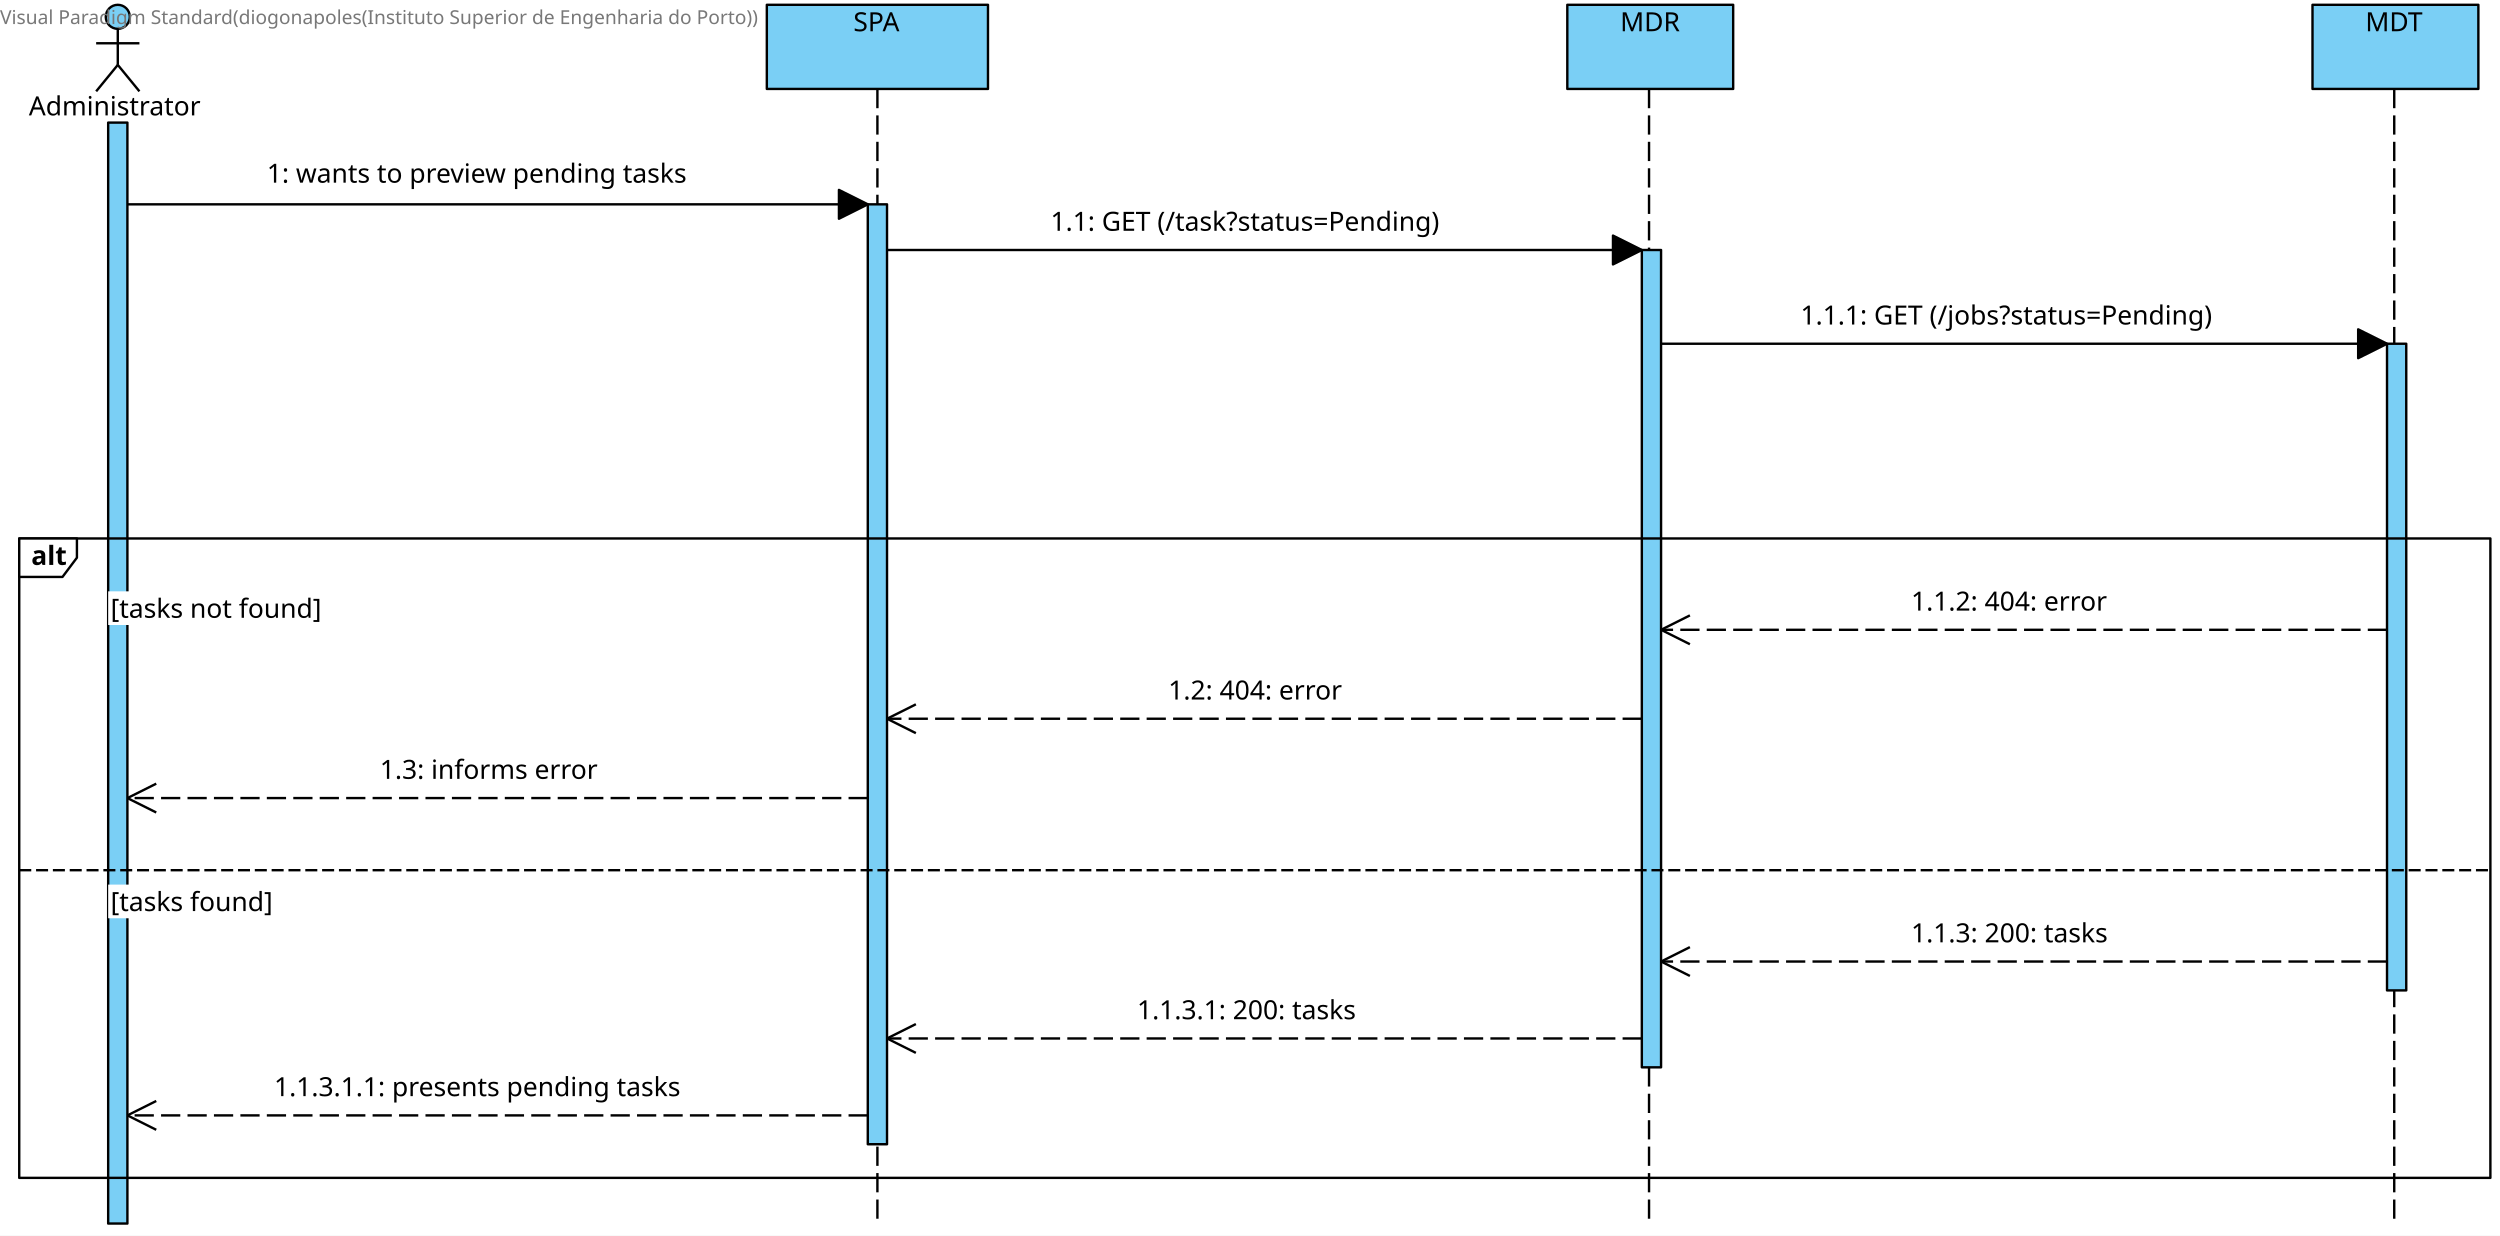
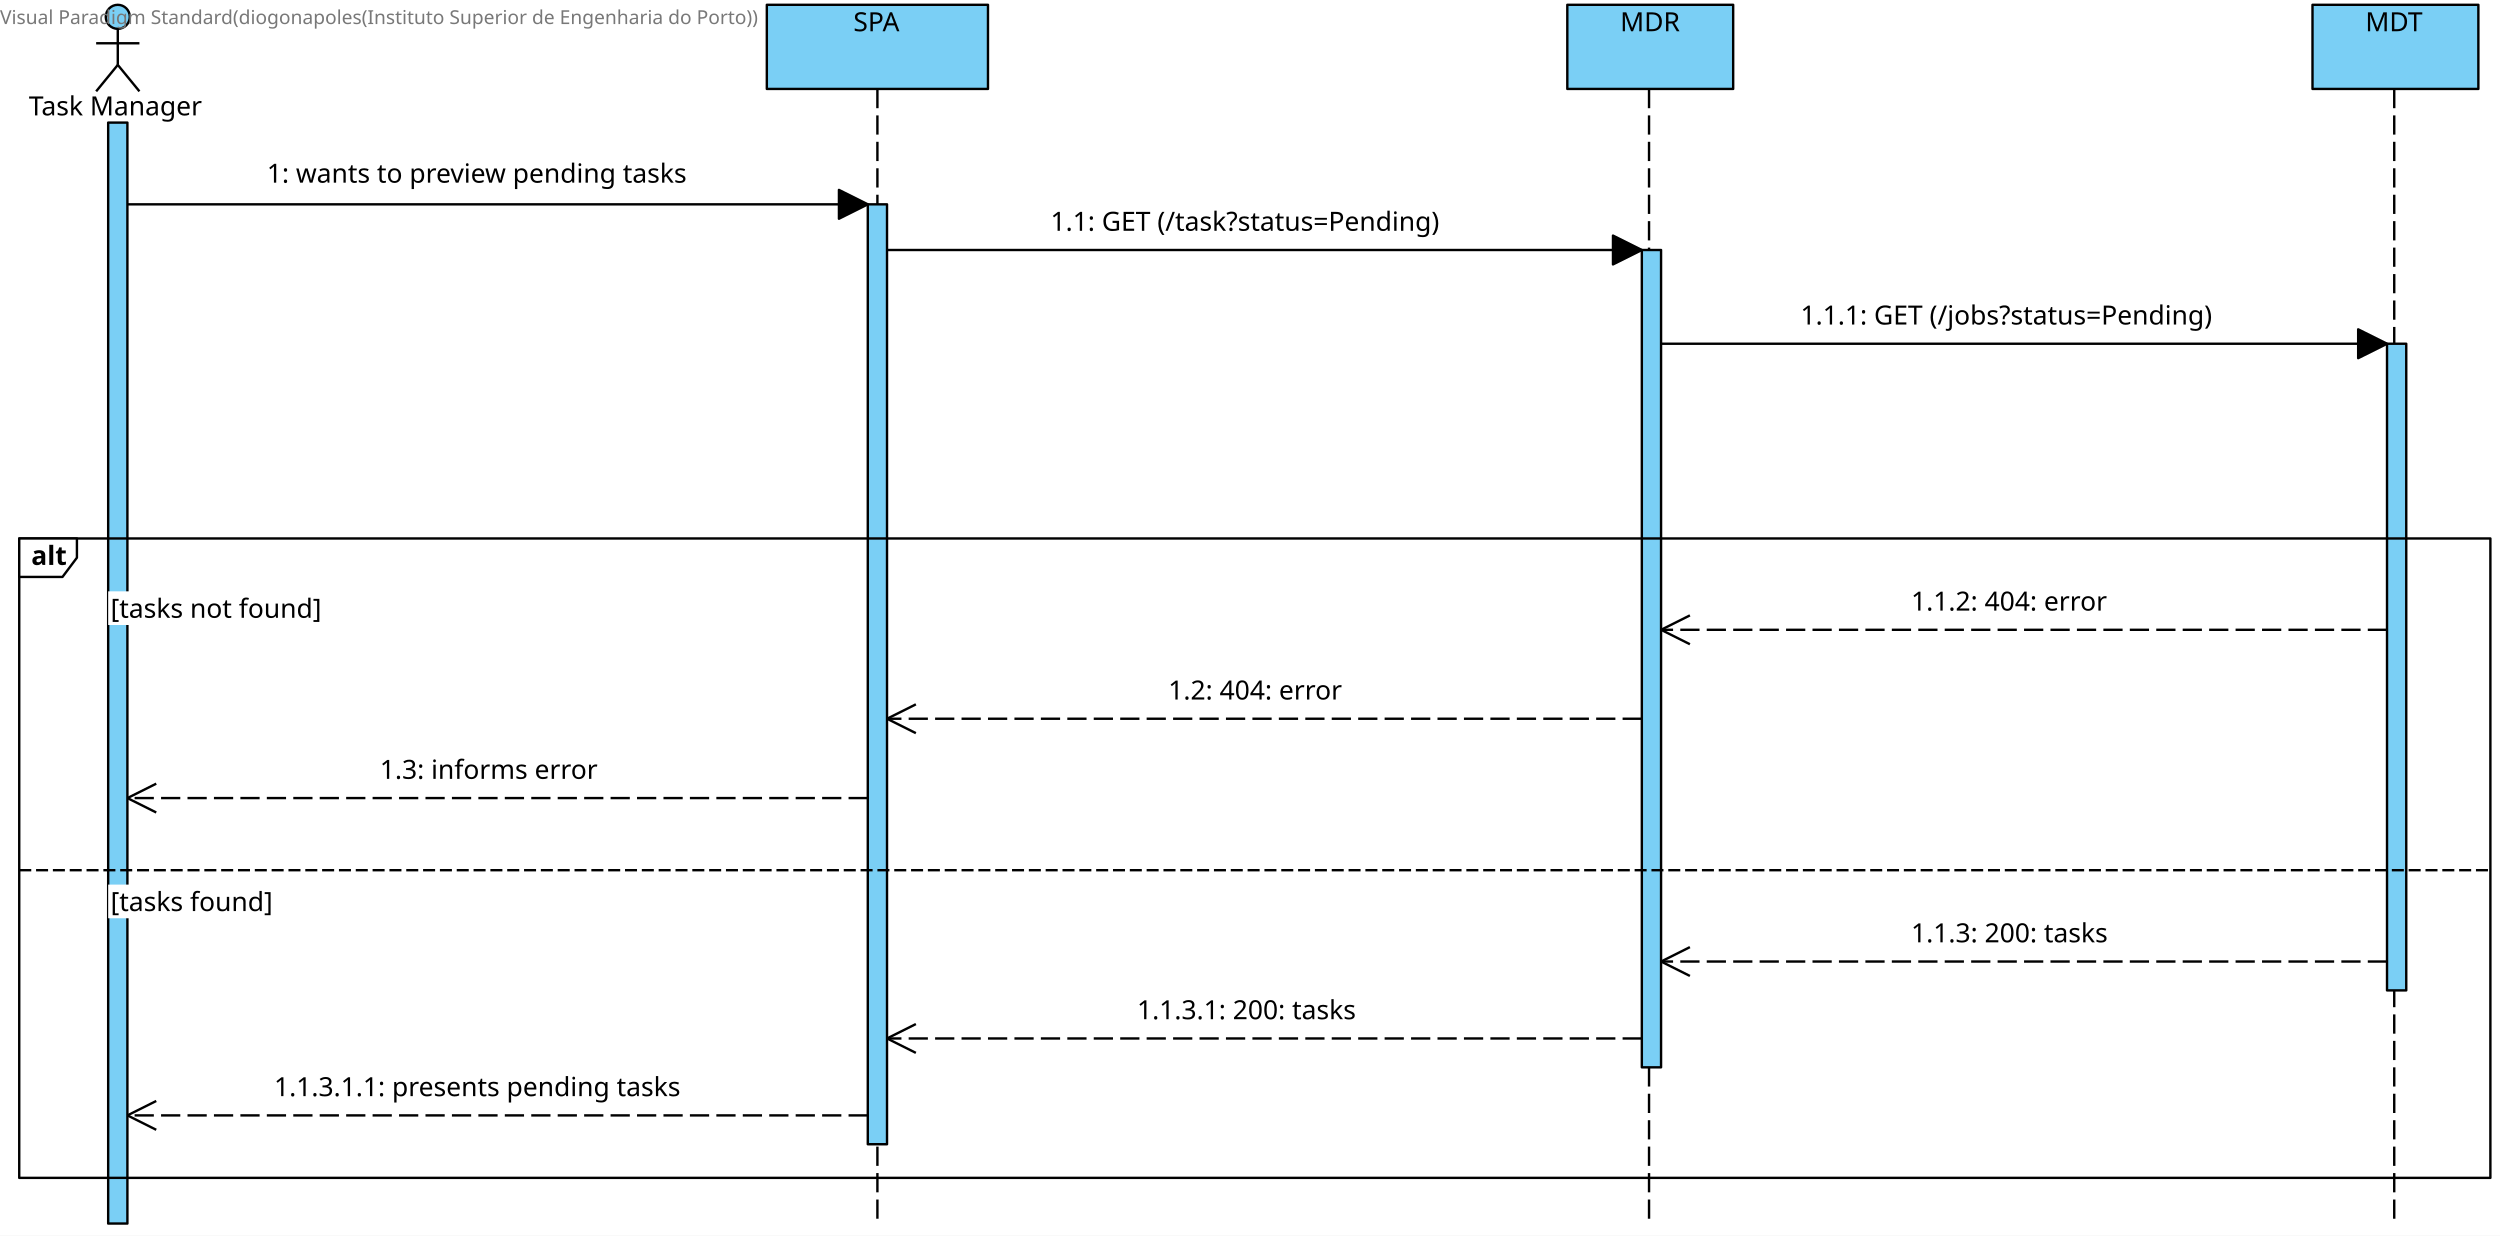
<svg xmlns="http://www.w3.org/2000/svg" fill-opacity="0" color-rendering="auto" color-interpolation="auto" text-rendering="auto" stroke="rgb(0,0,0)" stroke-linecap="square" width="1040" stroke-miterlimit="10" shape-rendering="auto" stroke-opacity="0" fill="rgb(0,0,0)" stroke-dasharray="none" font-weight="normal" stroke-width="1" height="514" font-family="'Dialog'" font-style="normal" stroke-linejoin="miter" font-size="12px" stroke-dashoffset="0" image-rendering="auto">
  <defs id="genericDefs" />
  <g>
    <defs id="defs1">
      <clipPath clipPathUnits="userSpaceOnUse" id="clipPath1">
        <path d="M-7 -7 L71 -7 L71 519 L-7 519 L-7 -7 Z" />
      </clipPath>
      <clipPath clipPathUnits="userSpaceOnUse" id="clipPath2">
        <path d="M-7 -7 L104 -7 L104 519 L-7 519 L-7 -7 Z" />
      </clipPath>
      <clipPath clipPathUnits="userSpaceOnUse" id="clipPath3">
        <path d="M-7 -7 L19 -7 L19 402 L-7 402 L-7 -7 Z" />
      </clipPath>
      <clipPath clipPathUnits="userSpaceOnUse" id="clipPath4">
        <path d="M-7 -7 L81 -7 L81 519 L-7 519 L-7 -7 Z" />
      </clipPath>
      <clipPath clipPathUnits="userSpaceOnUse" id="clipPath5">
        <path d="M-7 -7 L19 -7 L19 351 L-7 351 L-7 -7 Z" />
      </clipPath>
      <clipPath clipPathUnits="userSpaceOnUse" id="clipPath6">
        <path d="M-7 -7 L19 -7 L19 280 L-7 280 L-7 -7 Z" />
      </clipPath>
      <clipPath clipPathUnits="userSpaceOnUse" id="clipPath7">
        <path d="M-7 -7 L1039 -7 L1039 277 L-7 277 L-7 -7 Z" />
      </clipPath>
      <clipPath clipPathUnits="userSpaceOnUse" id="clipPath8">
        <path d="M129 22 L129 36 L38 36 L38 22 ZM108 144 L108 158 L38 158 L38 144 ZM-7 -7 L-7 277 L1039 277 L1039 -7 Z" />
      </clipPath>
      <clipPath clipPathUnits="userSpaceOnUse" id="clipPath9">
        <path d="M0 0 L0 17 L25 17 L25 0 Z" />
      </clipPath>
      <clipPath clipPathUnits="userSpaceOnUse" id="clipPath10">
        <path d="M-7 -7 L1039 -7 L1039 133 L-7 133 L-7 -7 Z" />
      </clipPath>
      <clipPath clipPathUnits="userSpaceOnUse" id="clipPath11">
        <path d="M0 0 L0 14 L112 14 L112 0 Z" />
      </clipPath>
      <clipPath clipPathUnits="userSpaceOnUse" id="clipPath12">
        <path d="M0 0 L0 4 L1028 4 L1028 0 Z" />
      </clipPath>
      <clipPath clipPathUnits="userSpaceOnUse" id="clipPath13">
        <path d="M-7 -7 L1039 -7 L1039 138 L-7 138 L-7 -7 Z" />
      </clipPath>
      <clipPath clipPathUnits="userSpaceOnUse" id="clipPath14">
        <path d="M0 0 L0 14 L90 14 L90 0 Z" />
      </clipPath>
      <clipPath clipPathUnits="userSpaceOnUse" id="clipPath15">
-         <path d="M-70 -14 L140 -14 L140 28 L-70 28 L-70 -14 Z" />
+         <path d="M-95 -14 L190 -14 L190 28 L-95 28 L-95 -14 Z" />
      </clipPath>
      <clipPath clipPathUnits="userSpaceOnUse" id="clipPath16">
        <path d="M-93 -14 L186 -14 L186 28 L-93 28 L-93 -14 Z" />
      </clipPath>
      <clipPath clipPathUnits="userSpaceOnUse" id="clipPath17">
-         <path d="M-94 -14 L188 -14 L188 28 L-94 28 L-94 -14 Z" />
+         <path d="M-70 -14 L140 -14 L140 28 L-70 28 L-70 -14 Z" />
      </clipPath>
      <clipPath clipPathUnits="userSpaceOnUse" id="clipPath18">
        <path d="M0 0 L412 0 L412 104 L0 104 L0 0 Z" />
      </clipPath>
      <clipPath clipPathUnits="userSpaceOnUse" id="clipPath19">
-         <path d="M302 30 L302 44 L99 44 L99 30 ZM0 0 L0 2 L93 2 L93 16 L0 16 L0 104 L412 104 L412 0 Z" />
+         <path d="M302 30 L302 44 L99 44 L99 30 ZM0 0 L0 2 L94 2 L94 16 L0 16 L0 104 L412 104 L412 0 Z" />
      </clipPath>
      <clipPath clipPathUnits="userSpaceOnUse" id="clipPath20">
        <path d="M301 31 L301 45 L101 45 L101 31 ZM0 0 L0 104 L412 104 L412 0 Z" />
      </clipPath>
      <clipPath clipPathUnits="userSpaceOnUse" id="clipPath21">
        <path d="M0 0 L418 0 L418 104 L0 104 L0 0 Z" />
      </clipPath>
      <clipPath clipPathUnits="userSpaceOnUse" id="clipPath22">
        <path d="M302 31 L302 45 L109 45 L109 31 ZM0 0 L0 104 L418 104 L418 0 Z" />
      </clipPath>
      <clipPath clipPathUnits="userSpaceOnUse" id="clipPath23">
        <path d="M265 31 L265 45 L144 45 L144 31 ZM0 0 L0 104 L418 104 L418 0 Z" />
      </clipPath>
      <clipPath clipPathUnits="userSpaceOnUse" id="clipPath24">
        <path d="M0 0 L406 0 L406 104 L0 104 L0 0 Z" />
      </clipPath>
      <clipPath clipPathUnits="userSpaceOnUse" id="clipPath25">
        <path d="M303 31 L303 45 L99 45 L99 31 ZM0 0 L0 104 L406 104 L406 0 Z" />
      </clipPath>
      <clipPath clipPathUnits="userSpaceOnUse" id="clipPath26">
        <path d="M256 31 L256 45 L145 45 L145 31 ZM0 0 L0 104 L406 104 L406 0 Z" />
      </clipPath>
      <clipPath clipPathUnits="userSpaceOnUse" id="clipPath27">
        <path d="M255 31 L255 45 L145 45 L145 31 ZM0 0 L0 104 L406 104 L406 0 Z" />
      </clipPath>
      <clipPath clipPathUnits="userSpaceOnUse" id="clipPath28">
        <path d="M256 31 L256 45 L157 45 L157 31 ZM0 0 L0 104 L418 104 L418 0 Z" />
      </clipPath>
      <clipPath clipPathUnits="userSpaceOnUse" id="clipPath29">
        <path d="M262 31 L262 45 L146 45 L146 31 ZM0 0 L0 104 L412 104 L412 0 Z" />
      </clipPath>
      <clipPath clipPathUnits="userSpaceOnUse" id="clipPath30">
        <path d="M-116 -14 L232 -14 L232 28 L-116 28 L-116 -14 Z" />
      </clipPath>
      <clipPath clipPathUnits="userSpaceOnUse" id="clipPath31">
        <path d="M-99 -14 L198 -14 L198 28 L-99 28 L-99 -14 Z" />
      </clipPath>
      <clipPath clipPathUnits="userSpaceOnUse" id="clipPath32">
        <path d="M-110 -14 L220 -14 L220 28 L-110 28 L-110 -14 Z" />
      </clipPath>
      <clipPath clipPathUnits="userSpaceOnUse" id="clipPath33">
        <path d="M-111 -14 L222 -14 L222 28 L-111 28 L-111 -14 Z" />
      </clipPath>
      <clipPath clipPathUnits="userSpaceOnUse" id="clipPath34">
        <path d="M-204 -14 L408 -14 L408 28 L-204 28 L-204 -14 Z" />
      </clipPath>
      <clipPath clipPathUnits="userSpaceOnUse" id="clipPath35">
        <path d="M-121 -14 L242 -14 L242 28 L-121 28 L-121 -14 Z" />
      </clipPath>
      <clipPath clipPathUnits="userSpaceOnUse" id="clipPath36">
        <path d="M-193 -14 L386 -14 L386 28 L-193 28 L-193 -14 Z" />
      </clipPath>
      <clipPath clipPathUnits="userSpaceOnUse" id="clipPath37">
        <path d="M-200 -14 L400 -14 L400 28 L-200 28 L-200 -14 Z" />
      </clipPath>
      <clipPath clipPathUnits="userSpaceOnUse" id="clipPath38">
        <path d="M-203 -14 L406 -14 L406 28 L-203 28 L-203 -14 Z" />
      </clipPath>
    </defs>
    <g fill="white" text-rendering="geometricPrecision" fill-opacity="1" stroke-opacity="1" stroke="white">
      <rect x="0" width="1040" height="514" y="0" stroke="none" />
    </g>
    <g font-size="11px" transform="translate(19,2)" fill-opacity="1" fill="rgb(122,207,245)" text-rendering="geometricPrecision" image-rendering="optimizeQuality" font-family="sans-serif" stroke="rgb(122,207,245)" stroke-opacity="1">
      <circle r="5" clip-path="url(#clipPath1)" cx="30" cy="5" stroke="none" />
      <rect x="26" width="8" height="458" y="49" clip-path="url(#clipPath1)" stroke="none" />
    </g>
    <g stroke-linecap="butt" font-size="11px" transform="translate(19,2)" fill-opacity="1" fill="black" text-rendering="geometricPrecision" image-rendering="optimizeQuality" font-family="sans-serif" stroke-linejoin="round" stroke="black" stroke-opacity="1" stroke-miterlimit="0">
      <circle fill="none" r="5" clip-path="url(#clipPath1)" cx="30" cy="5" />
      <rect fill="none" x="26" width="8" height="458" y="49" clip-path="url(#clipPath1)" />
      <line y2="25" fill="none" x1="30" clip-path="url(#clipPath1)" x2="30" y1="10" />
      <line y2="36" fill="none" x1="30" clip-path="url(#clipPath1)" x2="21" y1="25" />
      <line y2="36" fill="none" x1="30" clip-path="url(#clipPath1)" x2="39" y1="25" />
      <line y2="16" fill="none" x1="21" clip-path="url(#clipPath1)" x2="39" y1="16" />
    </g>
    <g font-size="11px" transform="translate(319,2)" fill-opacity="1" fill="rgb(122,207,245)" text-rendering="geometricPrecision" image-rendering="optimizeQuality" font-family="sans-serif" stroke="rgb(122,207,245)" stroke-opacity="1">
      <rect x="0" width="92" height="35" y="0" clip-path="url(#clipPath2)" stroke="none" />
    </g>
    <g stroke-linecap="butt" font-size="11px" transform="translate(319,2)" fill-opacity="1" fill="black" text-rendering="geometricPrecision" image-rendering="optimizeQuality" font-family="sans-serif" stroke-linejoin="round" stroke="black" stroke-opacity="1" stroke-miterlimit="0">
      <rect fill="none" x="0" width="92" height="35" y="0" clip-path="url(#clipPath2)" />
      <line clip-path="url(#clipPath2)" fill="none" x1="46" x2="46" y1="35" y2="508" stroke-linejoin="bevel" stroke-dasharray="8,3" />
    </g>
    <g font-size="11px" transform="translate(361,85)" fill-opacity="1" fill="rgb(122,207,245)" text-rendering="geometricPrecision" image-rendering="optimizeQuality" font-family="sans-serif" stroke="rgb(122,207,245)" stroke-opacity="1">
      <rect x="0" width="8" height="391" y="0" clip-path="url(#clipPath3)" stroke="none" />
    </g>
    <g stroke-linecap="butt" font-size="11px" transform="translate(361,85)" fill-opacity="1" fill="black" text-rendering="geometricPrecision" image-rendering="optimizeQuality" font-family="sans-serif" stroke-linejoin="round" stroke="black" stroke-opacity="1" stroke-miterlimit="0">
      <rect fill="none" x="0" width="8" height="391" y="0" clip-path="url(#clipPath3)" />
    </g>
    <g font-size="11px" transform="translate(652,2)" fill-opacity="1" fill="rgb(122,207,245)" text-rendering="geometricPrecision" image-rendering="optimizeQuality" font-family="sans-serif" stroke="rgb(122,207,245)" stroke-opacity="1">
      <rect x="0" width="69" height="35" y="0" clip-path="url(#clipPath4)" stroke="none" />
    </g>
    <g stroke-linecap="butt" font-size="11px" transform="translate(652,2)" fill-opacity="1" fill="black" text-rendering="geometricPrecision" image-rendering="optimizeQuality" font-family="sans-serif" stroke-linejoin="round" stroke="black" stroke-opacity="1" stroke-miterlimit="0">
      <rect fill="none" x="0" width="69" height="35" y="0" clip-path="url(#clipPath4)" />
      <line clip-path="url(#clipPath4)" fill="none" x1="34" x2="34" y1="35" y2="508" stroke-linejoin="bevel" stroke-dasharray="8,3" />
    </g>
    <g font-size="11px" transform="translate(683,104)" fill-opacity="1" fill="rgb(122,207,245)" text-rendering="geometricPrecision" image-rendering="optimizeQuality" font-family="sans-serif" stroke="rgb(122,207,245)" stroke-opacity="1">
      <rect x="0" width="8" height="340" y="0" clip-path="url(#clipPath5)" stroke="none" />
    </g>
    <g stroke-linecap="butt" font-size="11px" transform="translate(683,104)" fill-opacity="1" fill="black" text-rendering="geometricPrecision" image-rendering="optimizeQuality" font-family="sans-serif" stroke-linejoin="round" stroke="black" stroke-opacity="1" stroke-miterlimit="0">
      <rect fill="none" x="0" width="8" height="340" y="0" clip-path="url(#clipPath5)" />
    </g>
    <g font-size="11px" transform="translate(962,2)" fill-opacity="1" fill="rgb(122,207,245)" text-rendering="geometricPrecision" image-rendering="optimizeQuality" font-family="sans-serif" stroke="rgb(122,207,245)" stroke-opacity="1">
      <rect x="0" width="69" height="35" y="0" clip-path="url(#clipPath4)" stroke="none" />
    </g>
    <g stroke-linecap="butt" font-size="11px" transform="translate(962,2)" fill-opacity="1" fill="black" text-rendering="geometricPrecision" image-rendering="optimizeQuality" font-family="sans-serif" stroke-linejoin="round" stroke="black" stroke-opacity="1" stroke-miterlimit="0">
      <rect fill="none" x="0" width="69" height="35" y="0" clip-path="url(#clipPath4)" />
      <line clip-path="url(#clipPath4)" fill="none" x1="34" x2="34" y1="35" y2="508" stroke-linejoin="bevel" stroke-dasharray="8,3" />
    </g>
    <g font-size="11px" transform="translate(993,143)" fill-opacity="1" fill="rgb(122,207,245)" text-rendering="geometricPrecision" image-rendering="optimizeQuality" font-family="sans-serif" stroke="rgb(122,207,245)" stroke-opacity="1">
      <rect x="0" width="8" height="269" y="0" clip-path="url(#clipPath6)" stroke="none" />
    </g>
    <g stroke-linecap="butt" font-size="11px" transform="translate(993,143)" fill-opacity="1" fill="black" text-rendering="geometricPrecision" image-rendering="optimizeQuality" font-family="sans-serif" stroke-linejoin="round" stroke="black" stroke-opacity="1" stroke-miterlimit="0">
      <rect fill="none" x="0" width="8" height="269" y="0" clip-path="url(#clipPath6)" />
    </g>
    <g fill-opacity="1" text-rendering="geometricPrecision" stroke="black" stroke-linecap="butt" transform="translate(8,224)" stroke-miterlimit="0" stroke-opacity="1" fill="black" font-weight="bold" font-family="sans-serif" stroke-linejoin="round" font-size="11px" image-rendering="optimizeQuality">
      <rect fill="none" x="0" width="1028" height="266" y="0" clip-path="url(#clipPath8)" />
    </g>
    <g font-size="11px" transform="translate(8,224)" fill-opacity="1" fill="white" text-rendering="geometricPrecision" image-rendering="optimizeQuality" font-family="sans-serif" stroke="white" font-weight="bold" stroke-opacity="1">
      <path d="M24 0 L24 8 L18 16 L0 16 L0 0 Z" stroke="none" clip-path="url(#clipPath8)" />
    </g>
    <g fill-opacity="1" text-rendering="geometricPrecision" stroke="black" stroke-linecap="butt" transform="translate(8,224)" stroke-miterlimit="0" stroke-opacity="1" fill="black" font-weight="bold" font-family="sans-serif" stroke-linejoin="round" font-size="11px" image-rendering="optimizeQuality">
      <path fill="none" d="M24 0 L24 8 L18 16 L0 16 L0 0 Z" clip-path="url(#clipPath8)" />
    </g>
    <g font-size="11px" transform="translate(8,224)" fill-opacity="1" fill="black" text-rendering="geometricPrecision" image-rendering="optimizeQuality" font-family="sans-serif" stroke="black" font-weight="bold" stroke-opacity="1">
      <text x="5" xml:space="preserve" y="11" clip-path="url(#clipPath9)" stroke="none">alt</text>
    </g>
    <g fill-opacity="1" text-rendering="geometricPrecision" stroke="black" stroke-linecap="butt" transform="translate(8,241)" stroke-miterlimit="0" stroke-opacity="1" fill="black" stroke-dasharray="5,2" font-family="sans-serif" stroke-linejoin="bevel" font-size="11px" image-rendering="optimizeQuality">
      <line y2="121" fill="none" x1="0" clip-path="url(#clipPath10)" x2="1027" y1="121" />
    </g>
    <g font-size="11px" transform="translate(36,246)" fill-opacity="1" fill="white" text-rendering="geometricPrecision" image-rendering="optimizeQuality" font-family="sans-serif" stroke="white" stroke-opacity="1">
      <rect x="9" width="93" height="16" y="-1" clip-path="url(#clipPath11)" stroke="none" />
      <text fill="black" x="10" xml:space="preserve" y="11" clip-path="url(#clipPath11)" stroke="none">[tasks not found]</text>
    </g>
    <g font-size="11px" transform="translate(36,368)" fill-opacity="1" fill="white" text-rendering="geometricPrecision" image-rendering="optimizeQuality" font-family="sans-serif" stroke="white" stroke-opacity="1">
      <rect x="9" width="72" height="16" y="-1" clip-path="url(#clipPath14)" stroke="none" />
      <text fill="black" x="10" xml:space="preserve" y="11" clip-path="url(#clipPath14)" stroke="none">[tasks found]</text>
    </g>
-     <g font-size="11px" transform="translate(962,2)" fill-opacity="1" fill="black" text-rendering="geometricPrecision" image-rendering="optimizeQuality" font-family="sans-serif" stroke="black" stroke-opacity="1">
-       <text x="22" xml:space="preserve" y="11" clip-path="url(#clipPath15)" stroke="none">MDT</text>
-     </g>
-     <g font-size="11px" transform="translate(652,2)" fill-opacity="1" fill="black" text-rendering="geometricPrecision" image-rendering="optimizeQuality" font-family="sans-serif" stroke="black" stroke-opacity="1">
-       <text x="22" xml:space="preserve" y="11" clip-path="url(#clipPath15)" stroke="none">MDR</text>
+     <g font-size="11px" transform="translate(2,37)" fill-opacity="1" fill="black" text-rendering="geometricPrecision" image-rendering="optimizeQuality" font-family="sans-serif" stroke="black" stroke-opacity="1">
+       <text x="10" xml:space="preserve" y="11" clip-path="url(#clipPath15)" stroke="none">Task Manager</text>
    </g>
    <g font-size="11px" transform="translate(319,2)" fill-opacity="1" fill="black" text-rendering="geometricPrecision" image-rendering="optimizeQuality" font-family="sans-serif" stroke="black" stroke-opacity="1">
      <text x="36" xml:space="preserve" y="11" clip-path="url(#clipPath16)" stroke="none">SPA</text>
    </g>
-     <g font-size="11px" transform="translate(2,37)" fill-opacity="1" fill="black" text-rendering="geometricPrecision" image-rendering="optimizeQuality" font-family="sans-serif" stroke="black" stroke-opacity="1">
-       <text x="10" xml:space="preserve" y="11" clip-path="url(#clipPath17)" stroke="none">Administrator</text>
+     <g font-size="11px" transform="translate(652,2)" fill-opacity="1" fill="black" text-rendering="geometricPrecision" image-rendering="optimizeQuality" font-family="sans-serif" stroke="black" stroke-opacity="1">
+       <text x="22" xml:space="preserve" y="11" clip-path="url(#clipPath17)" stroke="none">MDR</text>
+     </g>
+     <g font-size="11px" transform="translate(962,2)" fill-opacity="1" fill="black" text-rendering="geometricPrecision" image-rendering="optimizeQuality" font-family="sans-serif" stroke="black" stroke-opacity="1">
+       <text x="22" xml:space="preserve" y="11" clip-path="url(#clipPath17)" stroke="none">MDT</text>
    </g>
    <g stroke-linecap="butt" font-size="11px" transform="translate(3,35)" fill-opacity="1" fill="black" text-rendering="geometricPrecision" image-rendering="optimizeQuality" font-family="sans-serif" stroke-linejoin="round" stroke="black" stroke-opacity="1">
      <line y2="50" fill="none" x1="50" clip-path="url(#clipPath19)" x2="358" y1="50" />
      <polygon points=" 358 50 346 44 346 56" clip-path="url(#clipPath19)" stroke="none" />
      <polygon fill="none" points=" 358 50 346 44 346 56" clip-path="url(#clipPath19)" />
    </g>
    <g fill-opacity="1" text-rendering="geometricPrecision" stroke="black" stroke-linecap="butt" transform="translate(3,414)" stroke-miterlimit="0" stroke-opacity="1" fill="black" stroke-dasharray="8,3" font-family="sans-serif" stroke-linejoin="round" font-size="11px" image-rendering="optimizeQuality">
      <line y2="50" fill="none" x1="358" clip-path="url(#clipPath20)" x2="50" y1="50" />
      <line clip-path="url(#clipPath20)" fill="none" x1="50" x2="62" y1="50" y2="56" stroke-dasharray="none" stroke-miterlimit="10" />
      <line clip-path="url(#clipPath20)" fill="none" x1="50" x2="62" y1="50" y2="44" stroke-dasharray="none" stroke-miterlimit="10" />
    </g>
    <g stroke-linecap="butt" font-size="11px" transform="translate(319,54)" fill-opacity="1" fill="black" text-rendering="geometricPrecision" image-rendering="optimizeQuality" font-family="sans-serif" stroke-linejoin="round" stroke="black" stroke-opacity="1">
      <line y2="50" fill="none" x1="50" clip-path="url(#clipPath22)" x2="364" y1="50" />
      <polygon points=" 364 50 352 44 352 56" clip-path="url(#clipPath22)" stroke="none" />
      <polygon fill="none" points=" 364 50 352 44 352 56" clip-path="url(#clipPath22)" />
    </g>
    <g fill-opacity="1" text-rendering="geometricPrecision" stroke="black" stroke-linecap="butt" transform="translate(319,382)" stroke-miterlimit="0" stroke-opacity="1" fill="black" stroke-dasharray="8,3" font-family="sans-serif" stroke-linejoin="round" font-size="11px" image-rendering="optimizeQuality">
      <line y2="50" fill="none" x1="364" clip-path="url(#clipPath23)" x2="50" y1="50" />
      <line clip-path="url(#clipPath23)" fill="none" x1="50" x2="62" y1="50" y2="56" stroke-dasharray="none" stroke-miterlimit="10" />
      <line clip-path="url(#clipPath23)" fill="none" x1="50" x2="62" y1="50" y2="44" stroke-dasharray="none" stroke-miterlimit="10" />
    </g>
    <g stroke-linecap="butt" font-size="11px" transform="translate(641,93)" fill-opacity="1" fill="black" text-rendering="geometricPrecision" image-rendering="optimizeQuality" font-family="sans-serif" stroke-linejoin="round" stroke="black" stroke-opacity="1">
      <line y2="50" fill="none" x1="50" clip-path="url(#clipPath25)" x2="352" y1="50" />
      <polygon points=" 352 50 340 44 340 56" clip-path="url(#clipPath25)" stroke="none" />
      <polygon fill="none" points=" 352 50 340 44 340 56" clip-path="url(#clipPath25)" />
    </g>
    <g fill-opacity="1" text-rendering="geometricPrecision" stroke="black" stroke-linecap="butt" transform="translate(641,350)" stroke-miterlimit="0" stroke-opacity="1" fill="black" stroke-dasharray="8,3" font-family="sans-serif" stroke-linejoin="round" font-size="11px" image-rendering="optimizeQuality">
      <line y2="50" fill="none" x1="352" clip-path="url(#clipPath26)" x2="50" y1="50" />
      <line clip-path="url(#clipPath26)" fill="none" x1="50" x2="62" y1="50" y2="56" stroke-dasharray="none" stroke-miterlimit="10" />
      <line clip-path="url(#clipPath26)" fill="none" x1="50" x2="62" y1="50" y2="44" stroke-dasharray="none" stroke-miterlimit="10" />
    </g>
    <g fill-opacity="1" text-rendering="geometricPrecision" stroke="black" stroke-linecap="butt" transform="translate(641,212)" stroke-miterlimit="0" stroke-opacity="1" fill="black" stroke-dasharray="8,3" font-family="sans-serif" stroke-linejoin="round" font-size="11px" image-rendering="optimizeQuality">
      <line y2="50" fill="none" x1="352" clip-path="url(#clipPath27)" x2="50" y1="50" />
      <line clip-path="url(#clipPath27)" fill="none" x1="50" x2="62" y1="50" y2="56" stroke-dasharray="none" stroke-miterlimit="10" />
      <line clip-path="url(#clipPath27)" fill="none" x1="50" x2="62" y1="50" y2="44" stroke-dasharray="none" stroke-miterlimit="10" />
    </g>
    <g fill-opacity="1" text-rendering="geometricPrecision" stroke="black" stroke-linecap="butt" transform="translate(319,249)" stroke-miterlimit="0" stroke-opacity="1" fill="black" stroke-dasharray="8,3" font-family="sans-serif" stroke-linejoin="round" font-size="11px" image-rendering="optimizeQuality">
      <line y2="50" fill="none" x1="364" clip-path="url(#clipPath28)" x2="50" y1="50" />
      <line clip-path="url(#clipPath28)" fill="none" x1="50" x2="62" y1="50" y2="56" stroke-dasharray="none" stroke-miterlimit="10" />
      <line clip-path="url(#clipPath28)" fill="none" x1="50" x2="62" y1="50" y2="44" stroke-dasharray="none" stroke-miterlimit="10" />
    </g>
    <g fill-opacity="1" text-rendering="geometricPrecision" stroke="black" stroke-linecap="butt" transform="translate(3,282)" stroke-miterlimit="0" stroke-opacity="1" fill="black" stroke-dasharray="8,3" font-family="sans-serif" stroke-linejoin="round" font-size="11px" image-rendering="optimizeQuality">
      <line y2="50" fill="none" x1="358" clip-path="url(#clipPath29)" x2="50" y1="50" />
      <line clip-path="url(#clipPath29)" fill="none" x1="50" x2="62" y1="50" y2="56" stroke-dasharray="none" stroke-miterlimit="10" />
      <line clip-path="url(#clipPath29)" fill="none" x1="50" x2="62" y1="50" y2="44" stroke-dasharray="none" stroke-miterlimit="10" />
    </g>
    <g font-size="11px" transform="translate(149,313)" fill-opacity="1" fill="white" text-rendering="geometricPrecision" image-rendering="optimizeQuality" font-family="sans-serif" stroke="white" stroke-opacity="1">
      <rect x="0" width="116" height="14" y="0" clip-path="url(#clipPath30)" stroke="none" />
      <text fill="black" x="9" xml:space="preserve" y="11" clip-path="url(#clipPath30)" stroke="none">1.3: informs error</text>
    </g>
    <g font-size="11px" transform="translate(476,280)" fill-opacity="1" fill="white" text-rendering="geometricPrecision" image-rendering="optimizeQuality" font-family="sans-serif" stroke="white" stroke-opacity="1">
      <rect x="0" width="99" height="14" y="0" clip-path="url(#clipPath31)" stroke="none" />
      <text fill="black" x="10" xml:space="preserve" y="11" clip-path="url(#clipPath31)" stroke="none">1.2: 404: error</text>
    </g>
    <g font-size="11px" transform="translate(786,243)" fill-opacity="1" fill="white" text-rendering="geometricPrecision" image-rendering="optimizeQuality" font-family="sans-serif" stroke="white" stroke-opacity="1">
      <rect x="0" width="110" height="14" y="0" clip-path="url(#clipPath32)" stroke="none" />
      <text fill="black" x="9" xml:space="preserve" y="11" clip-path="url(#clipPath32)" stroke="none">1.1.2: 404: error</text>
    </g>
    <g font-size="11px" transform="translate(786,381)" fill-opacity="1" fill="white" text-rendering="geometricPrecision" image-rendering="optimizeQuality" font-family="sans-serif" stroke="white" stroke-opacity="1">
      <rect x="0" width="111" height="14" y="0" clip-path="url(#clipPath33)" stroke="none" />
      <text fill="black" x="9" xml:space="preserve" y="11" clip-path="url(#clipPath33)" stroke="none">1.1.3: 200: tasks</text>
    </g>
    <g font-size="11px" transform="translate(740,124)" fill-opacity="1" fill="white" text-rendering="geometricPrecision" image-rendering="optimizeQuality" font-family="sans-serif" stroke="white" stroke-opacity="1">
      <rect x="0" width="204" height="14" y="0" clip-path="url(#clipPath34)" stroke="none" />
      <text fill="black" x="9" xml:space="preserve" y="11" clip-path="url(#clipPath34)" stroke="none">1.1.1: GET (/jobs?status=Pending)</text>
    </g>
    <g font-size="11px" transform="translate(463,413)" fill-opacity="1" fill="white" text-rendering="geometricPrecision" image-rendering="optimizeQuality" font-family="sans-serif" stroke="white" stroke-opacity="1">
      <rect x="0" width="121" height="14" y="0" clip-path="url(#clipPath35)" stroke="none" />
      <text fill="black" x="10" xml:space="preserve" y="11" clip-path="url(#clipPath35)" stroke="none">1.1.3.1: 200: tasks</text>
    </g>
    <g font-size="11px" transform="translate(428,85)" fill-opacity="1" fill="white" text-rendering="geometricPrecision" image-rendering="optimizeQuality" font-family="sans-serif" stroke="white" stroke-opacity="1">
      <rect x="0" width="193" height="14" y="0" clip-path="url(#clipPath36)" stroke="none" />
      <text fill="black" x="9" xml:space="preserve" y="11" clip-path="url(#clipPath36)" stroke="none">1.1: GET (/task?status=Pending)</text>
    </g>
    <g font-size="11px" transform="translate(104,445)" fill-opacity="1" fill="white" text-rendering="geometricPrecision" image-rendering="optimizeQuality" font-family="sans-serif" stroke="white" stroke-opacity="1">
      <rect x="0" width="200" height="14" y="0" clip-path="url(#clipPath37)" stroke="none" />
      <text fill="black" x="10" xml:space="preserve" y="11" clip-path="url(#clipPath37)" stroke="none">1.1.3.1.1: presents pending tasks</text>
    </g>
    <g font-size="11px" transform="translate(102,65)" fill-opacity="1" fill="white" text-rendering="geometricPrecision" image-rendering="optimizeQuality" font-family="sans-serif" stroke="white" stroke-opacity="1">
      <rect x="0" width="203" height="14" y="0" clip-path="url(#clipPath38)" stroke="none" />
      <text fill="black" x="9" xml:space="preserve" y="11" clip-path="url(#clipPath38)" stroke="none">1: wants to preview pending tasks</text>
    </g>
    <g font-size="8px" fill-opacity="1" fill="rgb(120,120,120)" text-rendering="geometricPrecision" image-rendering="optimizeQuality" stroke="rgb(120,120,120)" stroke-opacity="1">
      <text x="0" xml:space="preserve" y="10" stroke="none">Visual Paradigm Standard(diogonapoles(Instituto Superior de Engenharia do Porto))</text>
    </g>
  </g>
</svg>
